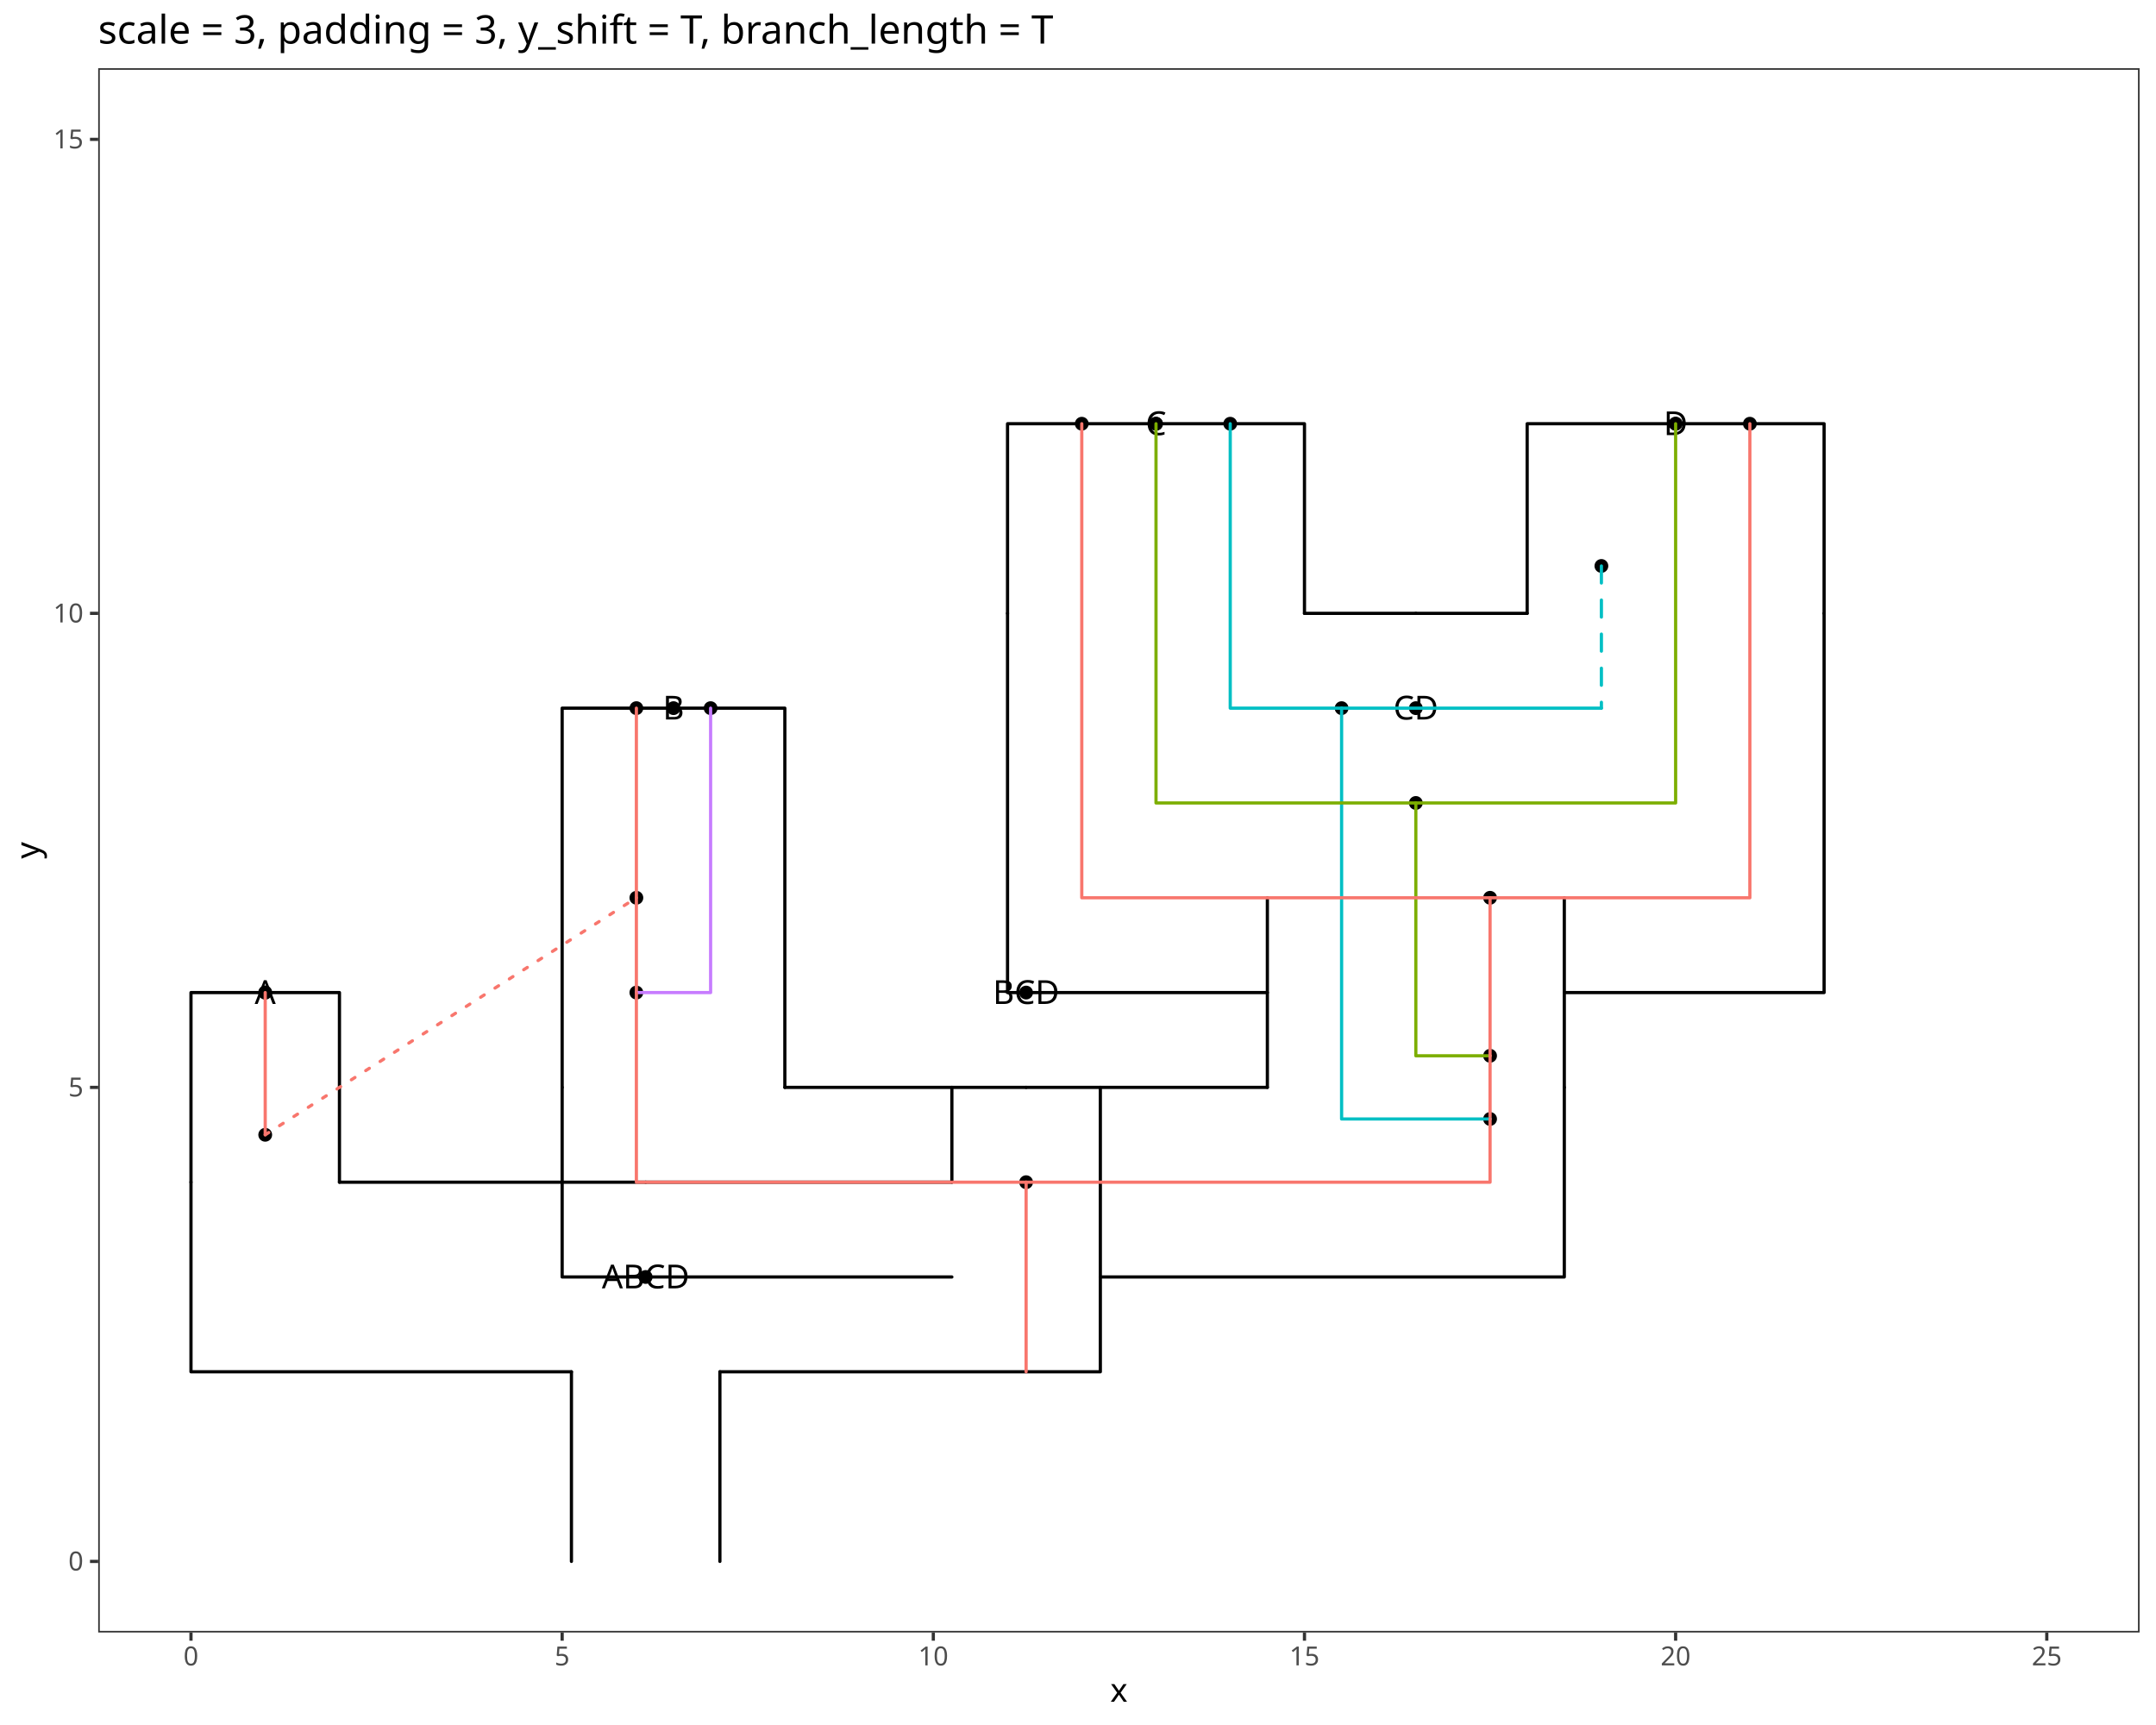
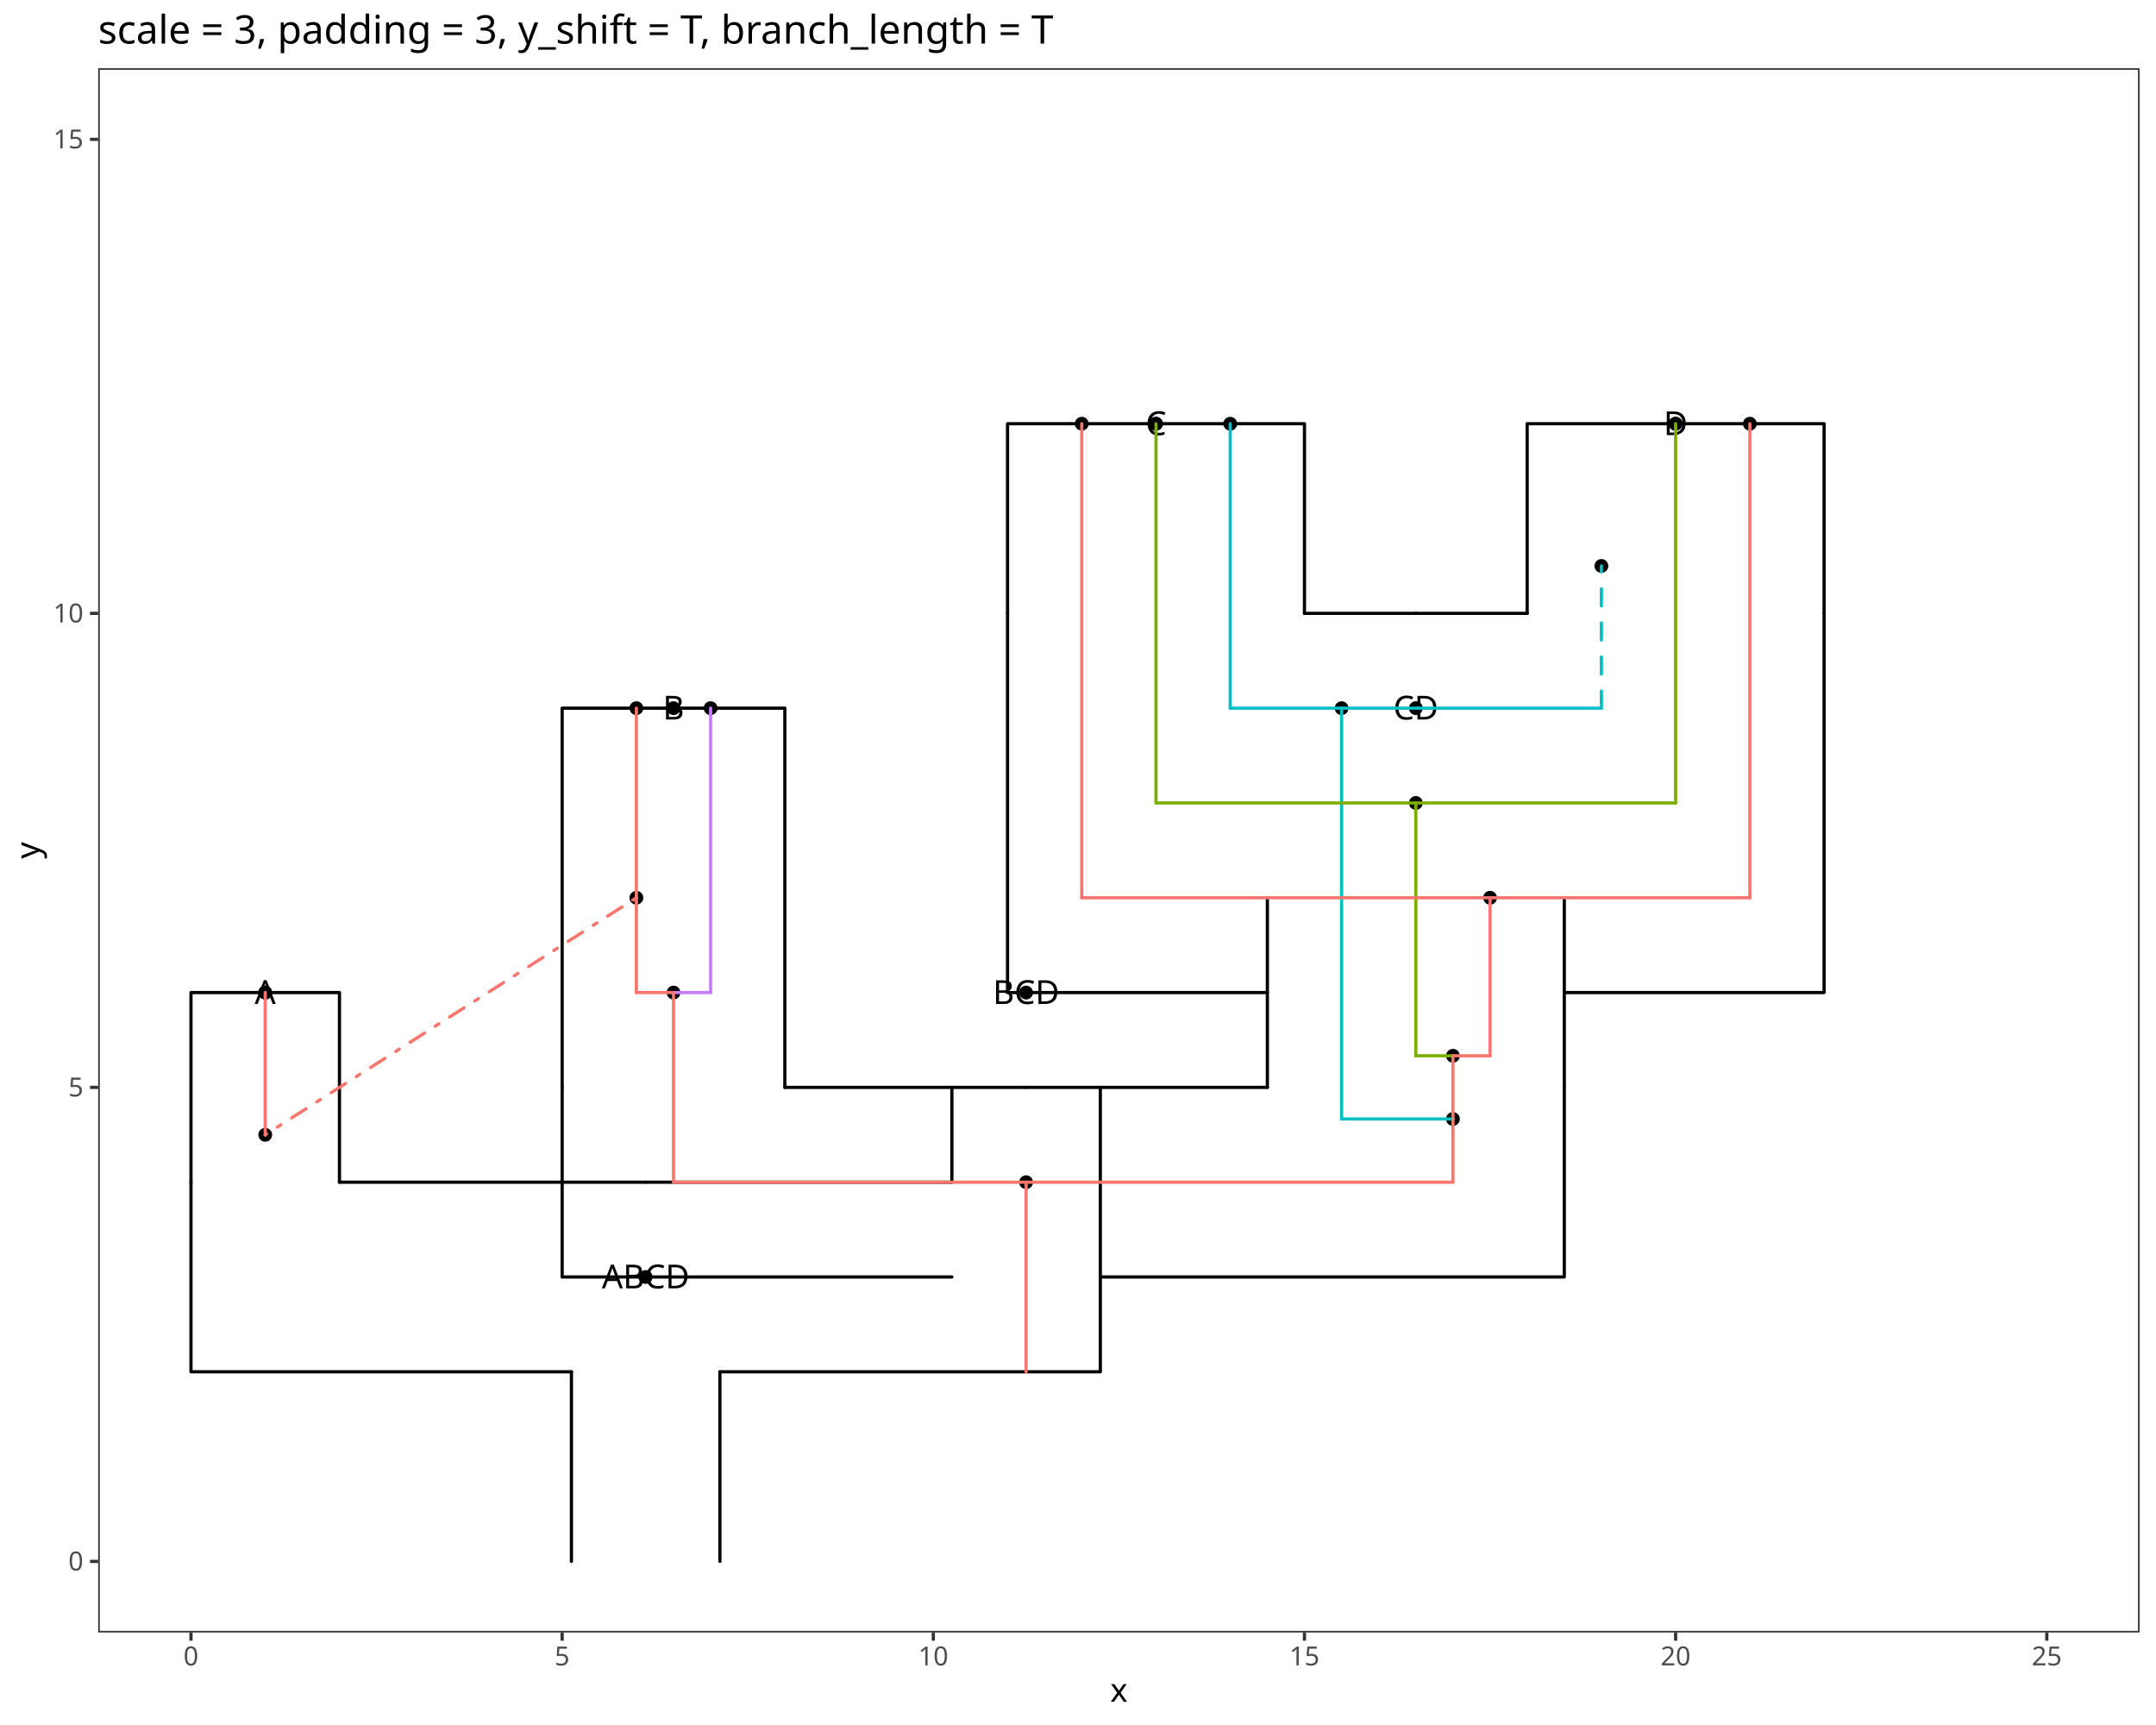
<svg xmlns="http://www.w3.org/2000/svg" class="svglite" data-engine-version="2.0" width="720.00pt" height="576.00pt" viewBox="0 0 720.00 576.00">
  <defs>
    <style type="text/css">
    .svglite line, .svglite polyline, .svglite polygon, .svglite path, .svglite rect, .svglite circle {
      fill: none;
      stroke: #000000;
      stroke-linecap: round;
      stroke-linejoin: round;
      stroke-miterlimit: 10.00;
    }
  </style>
  </defs>
  <rect width="100%" height="100%" style="stroke: none; fill: #FFFFFF;" />
  <defs>
    <clipPath id="cpMC4wMHw3MjAuMDB8MC4wMHw1NzYuMDA=">
      <rect x="0.00" y="0.00" width="720.00" height="576.00" />
    </clipPath>
  </defs>
  <g clip-path="url(#cpMC4wMHw3MjAuMDB8MC4wMHw1NzYuMDA=)">
    <rect x="0.00" y="0.00" width="720.00" height="576.00" style="stroke-width: 1.07; stroke: #FFFFFF; fill: #FFFFFF;" />
  </g>
  <defs>
    <clipPath id="cpMzIuNzl8NzE0LjUyfDIyLjc4fDU0NS4xMQ==">
      <rect x="32.79" y="22.78" width="681.73" height="522.33" />
    </clipPath>
  </defs>
  <g clip-path="url(#cpMzIuNzl8NzE0LjUyfDIyLjc4fDU0NS4xMQ==)">
    <rect x="32.79" y="22.78" width="681.73" height="522.33" style="stroke-width: 1.07; stroke: none; fill: #FFFFFF;" />
    <polyline points="63.78,394.75 63.78,331.43 113.36,331.43 113.36,394.75 " style="stroke-width: 1.07;" />
    <polyline points="113.36,394.75 215.62,394.75 " style="stroke-width: 1.07;" />
    <polyline points="215.62,394.75 317.88,394.75 " style="stroke-width: 1.07;" />
    <polyline points="63.78,394.75 63.78,458.06 190.83,458.06 " style="stroke-width: 1.07;" />
    <polyline points="240.41,458.06 367.46,458.06 367.46,394.75 " style="stroke-width: 1.07;" />
    <polyline points="190.83,521.37 190.83,458.06 " style="stroke-width: 1.07;" />
    <polyline points="240.41,458.06 240.41,521.37 " style="stroke-width: 1.07;" />
    <polyline points="187.73,363.09 187.73,236.46 262.10,236.46 262.10,363.09 " style="stroke-width: 1.07;" />
    <polyline points="262.10,363.09 342.67,363.09 " style="stroke-width: 1.07;" />
    <polyline points="342.67,363.09 423.24,363.09 " style="stroke-width: 1.07;" />
    <polyline points="187.73,363.09 187.73,426.40 317.88,426.40 " style="stroke-width: 1.07;" />
    <polyline points="367.46,426.40 522.40,426.40 522.40,363.09 " style="stroke-width: 1.07;" />
    <polyline points="317.88,394.75 317.88,363.09 " style="stroke-width: 1.07;" />
    <polyline points="367.46,363.09 367.46,394.75 " style="stroke-width: 1.07;" />
    <polyline points="336.47,204.81 336.47,141.49 435.63,141.49 435.63,204.81 " style="stroke-width: 1.07;" />
    <polyline points="435.63,204.81 472.82,204.81 " style="stroke-width: 1.07;" />
    <polyline points="472.82,204.81 510.00,204.81 " style="stroke-width: 1.07;" />
    <polyline points="336.47,204.81 336.47,331.43 423.24,331.43 " style="stroke-width: 1.07;" />
    <polyline points="522.40,331.43 609.16,331.43 609.16,204.81 " style="stroke-width: 1.07;" />
    <polyline points="423.24,363.09 423.24,299.78 " style="stroke-width: 1.07;" />
    <polyline points="522.40,299.78 522.40,363.09 " style="stroke-width: 1.07;" />
    <polyline points="510.00,204.81 510.00,141.49 609.16,141.49 609.16,204.81 " style="stroke-width: 1.07;" />
    <circle cx="88.57" cy="331.43" r="1.95" style="stroke-width: 0.71; fill: #000000;" />
    <circle cx="215.62" cy="426.40" r="1.95" style="stroke-width: 0.71; fill: #000000;" />
    <circle cx="224.92" cy="236.46" r="1.95" style="stroke-width: 0.71; fill: #000000;" />
    <circle cx="342.67" cy="331.43" r="1.95" style="stroke-width: 0.71; fill: #000000;" />
    <circle cx="386.05" cy="141.49" r="1.95" style="stroke-width: 0.71; fill: #000000;" />
    <circle cx="472.82" cy="236.46" r="1.95" style="stroke-width: 0.71; fill: #000000;" />
    <circle cx="559.58" cy="141.49" r="1.95" style="stroke-width: 0.71; fill: #000000;" />
    <text x="88.57" y="335.23" text-anchor="middle" style="font-size: 11.04px; font-family: sans;" textLength="7.37px" lengthAdjust="spacingAndGlyphs">A</text>
    <text x="215.62" y="430.20" text-anchor="middle" style="font-size: 11.04px; font-family: sans;" textLength="30.68px" lengthAdjust="spacingAndGlyphs">ABCD</text>
    <text x="224.92" y="240.26" text-anchor="middle" style="font-size: 11.04px; font-family: sans;" textLength="7.37px" lengthAdjust="spacingAndGlyphs">B</text>
    <text x="342.67" y="335.23" text-anchor="middle" style="font-size: 11.04px; font-family: sans;" textLength="23.32px" lengthAdjust="spacingAndGlyphs">BCD</text>
    <text x="386.05" y="145.29" text-anchor="middle" style="font-size: 11.04px; font-family: sans;" textLength="7.98px" lengthAdjust="spacingAndGlyphs">C</text>
    <text x="472.82" y="240.26" text-anchor="middle" style="font-size: 11.04px; font-family: sans;" textLength="15.95px" lengthAdjust="spacingAndGlyphs">CD</text>
    <text x="559.58" y="145.29" text-anchor="middle" style="font-size: 11.04px; font-family: sans;" textLength="7.98px" lengthAdjust="spacingAndGlyphs">D</text>
    <circle cx="88.57" cy="331.43" r="1.95" style="stroke-width: 0.71; fill: #000000;" />
    <circle cx="559.58" cy="141.49" r="1.95" style="stroke-width: 0.71; fill: #000000;" />
    <circle cx="472.82" cy="268.12" r="1.95" style="stroke-width: 0.71; fill: #000000;" />
-     <circle cx="497.61" cy="352.54" r="1.95" style="stroke-width: 0.71; fill: #000000;" />
+     <circle cx="485.21" cy="352.54" r="1.95" style="stroke-width: 0.71; fill: #000000;" />
    <circle cx="410.84" cy="141.49" r="1.95" style="stroke-width: 0.71; fill: #000000;" />
    <circle cx="534.79" cy="188.98" r="1.95" style="stroke-width: 0.71; fill: #000000;" />
    <circle cx="448.03" cy="236.46" r="1.95" style="stroke-width: 0.71; fill: #000000;" />
-     <circle cx="497.61" cy="373.64" r="1.95" style="stroke-width: 0.71; fill: #000000;" />
+     <circle cx="485.21" cy="373.64" r="1.95" style="stroke-width: 0.71; fill: #000000;" />
    <circle cx="342.67" cy="394.75" r="1.95" style="stroke-width: 0.71; fill: #000000;" />
    <circle cx="88.57" cy="378.92" r="1.95" style="stroke-width: 0.71; fill: #000000;" />
    <circle cx="212.52" cy="236.46" r="1.95" style="stroke-width: 0.71; fill: #000000;" />
    <circle cx="212.52" cy="299.78" r="1.95" style="stroke-width: 0.71; fill: #000000;" />
    <circle cx="237.31" cy="236.46" r="1.95" style="stroke-width: 0.71; fill: #000000;" />
-     <circle cx="212.52" cy="331.43" r="1.95" style="stroke-width: 0.71; fill: #000000;" />
+     <circle cx="224.92" cy="331.43" r="1.95" style="stroke-width: 0.71; fill: #000000;" />
    <circle cx="361.26" cy="141.49" r="1.95" style="stroke-width: 0.71; fill: #000000;" />
    <circle cx="584.37" cy="141.49" r="1.95" style="stroke-width: 0.71; fill: #000000;" />
    <circle cx="497.61" cy="299.78" r="1.95" style="stroke-width: 0.71; fill: #000000;" />
    <circle cx="386.05" cy="141.49" r="1.95" style="stroke-width: 0.71; fill: #000000;" />
-     <polyline points="88.57,331.43 88.57,378.92 88.57,378.92 " style="stroke-width: 1.07; stroke: #F8766D;" />
-     <polyline points="472.82,268.12 559.58,268.12 559.58,141.49 " style="stroke-width: 1.07; stroke: #7CAE00;" />
-     <polyline points="472.82,268.12 472.82,352.54 497.61,352.54 " style="stroke-width: 1.07; stroke: #7CAE00;" />
-     <polyline points="497.61,352.54 497.61,373.64 497.61,373.64 " style="stroke-width: 1.07; stroke: #F8766D;" />
-     <polyline points="410.84,141.49 410.84,236.46 448.03,236.46 " style="stroke-width: 1.07; stroke: #00BFC4;" />
-     <polyline points="448.03,236.46 534.79,236.46 " style="stroke-width: 1.07; stroke: #00BFC4;" />
-     <polyline points="534.79,188.98 534.79,236.46 " style="stroke-width: 1.07; stroke: #00BFC4; stroke-dasharray: 5.69,5.69;" />
-     <polyline points="448.03,236.46 448.03,373.64 497.61,373.64 " style="stroke-width: 1.07; stroke: #00BFC4;" />
-     <polyline points="342.67,394.75 497.61,394.75 497.61,373.64 " style="stroke-width: 1.07; stroke: #F8766D;" />
-     <polyline points="342.67,394.75 342.67,458.06 " style="stroke-width: 1.07; stroke: #F8766D;" />
-     <polyline points="88.57,378.92 212.52,299.78 " style="stroke-width: 1.07; stroke: #F8766D; stroke-dasharray: 1.42,4.27;" />
-     <polyline points="212.52,236.46 212.52,299.78 212.52,299.78 " style="stroke-width: 1.07; stroke: #F8766D;" />
-     <polyline points="212.52,299.78 212.52,331.43 212.52,331.43 " style="stroke-width: 1.07; stroke: #F8766D;" />
-     <polyline points="212.52,331.43 237.31,331.43 237.31,236.46 " style="stroke-width: 1.07; stroke: #C77CFF;" />
-     <polyline points="212.52,331.43 212.52,394.75 342.67,394.75 " style="stroke-width: 1.07; stroke: #F8766D;" />
-     <polyline points="361.26,141.49 361.26,299.78 497.61,299.78 " style="stroke-width: 1.07; stroke: #F8766D;" />
-     <polyline points="497.61,299.78 584.37,299.78 584.37,141.49 " style="stroke-width: 1.07; stroke: #F8766D;" />
-     <polyline points="497.61,299.78 497.61,352.54 497.61,352.54 " style="stroke-width: 1.07; stroke: #F8766D;" />
-     <polyline points="386.05,141.49 386.05,268.12 472.82,268.12 " style="stroke-width: 1.07; stroke: #7CAE00;" />
+     <line x1="88.57" y1="378.92" x2="88.57" y2="378.92" style="stroke-width: 1.07; stroke: #F8766D;" />
+     <line x1="88.57" y1="378.92" x2="88.57" y2="331.43" style="stroke-width: 1.07; stroke: #F8766D;" />
+     <line x1="472.82" y1="268.12" x2="559.58" y2="268.12" style="stroke-width: 1.07; stroke: #7CAE00;" />
+     <line x1="559.58" y1="268.12" x2="559.58" y2="141.49" style="stroke-width: 1.07; stroke: #7CAE00;" />
+     <line x1="485.21" y1="352.54" x2="472.82" y2="352.54" style="stroke-width: 1.07; stroke: #7CAE00;" />
+     <line x1="472.82" y1="352.54" x2="472.82" y2="268.12" style="stroke-width: 1.07; stroke: #7CAE00;" />
+     <line x1="485.21" y1="373.64" x2="485.21" y2="373.64" style="stroke-width: 1.07; stroke: #F8766D;" />
+     <line x1="485.21" y1="373.64" x2="485.21" y2="352.54" style="stroke-width: 1.07; stroke: #F8766D;" />
+     <line x1="448.03" y1="236.46" x2="410.84" y2="236.46" style="stroke-width: 1.07; stroke: #00BFC4;" />
+     <line x1="410.84" y1="236.46" x2="410.84" y2="141.49" style="stroke-width: 1.07; stroke: #00BFC4;" />
+     <line x1="448.03" y1="236.46" x2="534.79" y2="236.46" style="stroke-width: 1.07; stroke: #00BFC4;" />
+     <line x1="534.79" y1="236.46" x2="534.79" y2="188.98" style="stroke-width: 1.07; stroke: #00BFC4; stroke-dasharray: 5.69,5.69;" />
+     <line x1="485.21" y1="373.64" x2="448.03" y2="373.64" style="stroke-width: 1.07; stroke: #00BFC4;" />
+     <line x1="448.03" y1="373.64" x2="448.03" y2="236.46" style="stroke-width: 1.07; stroke: #00BFC4;" />
+     <line x1="342.67" y1="394.75" x2="485.21" y2="394.75" style="stroke-width: 1.07; stroke: #F8766D;" />
+     <line x1="485.21" y1="394.75" x2="485.21" y2="373.64" style="stroke-width: 1.07; stroke: #F8766D;" />
+     <line x1="342.67" y1="458.06" x2="342.67" y2="394.75" style="stroke-width: 1.07; stroke: #F8766D;" />
+     <line x1="212.52" y1="299.78" x2="88.57" y2="378.92" style="stroke-width: 1.07; stroke: #F8766D; stroke-dasharray: 1.42,4.27,5.69,4.27;" />
+     <line x1="212.52" y1="299.78" x2="212.52" y2="299.78" style="stroke-width: 1.07; stroke: #F8766D;" />
+     <line x1="212.52" y1="299.78" x2="212.52" y2="236.46" style="stroke-width: 1.07; stroke: #F8766D;" />
+     <line x1="224.92" y1="331.43" x2="212.52" y2="331.43" style="stroke-width: 1.07; stroke: #F8766D;" />
+     <line x1="212.52" y1="331.43" x2="212.52" y2="299.78" style="stroke-width: 1.07; stroke: #F8766D;" />
+     <line x1="224.92" y1="331.43" x2="237.31" y2="331.43" style="stroke-width: 1.07; stroke: #C77CFF;" />
+     <line x1="237.31" y1="331.43" x2="237.31" y2="236.46" style="stroke-width: 1.07; stroke: #C77CFF;" />
+     <line x1="342.67" y1="394.75" x2="224.92" y2="394.75" style="stroke-width: 1.07; stroke: #F8766D;" />
+     <line x1="224.92" y1="394.75" x2="224.92" y2="331.43" style="stroke-width: 1.07; stroke: #F8766D;" />
+     <line x1="497.61" y1="299.78" x2="361.26" y2="299.78" style="stroke-width: 1.07; stroke: #F8766D;" />
+     <line x1="361.26" y1="299.78" x2="361.26" y2="141.49" style="stroke-width: 1.07; stroke: #F8766D;" />
+     <line x1="497.61" y1="299.78" x2="584.37" y2="299.78" style="stroke-width: 1.07; stroke: #F8766D;" />
+     <line x1="584.37" y1="299.78" x2="584.37" y2="141.49" style="stroke-width: 1.07; stroke: #F8766D;" />
+     <line x1="485.21" y1="352.54" x2="497.61" y2="352.54" style="stroke-width: 1.07; stroke: #F8766D;" />
+     <line x1="497.61" y1="352.54" x2="497.61" y2="299.78" style="stroke-width: 1.07; stroke: #F8766D;" />
+     <line x1="472.82" y1="268.12" x2="386.05" y2="268.12" style="stroke-width: 1.07; stroke: #7CAE00;" />
+     <line x1="386.05" y1="268.12" x2="386.05" y2="141.49" style="stroke-width: 1.07; stroke: #7CAE00;" />
    <circle cx="683.53" cy="46.53" r="1.95" style="stroke-width: 0.71; stroke: none;" />
    <circle cx="215.62" cy="521.37" r="1.95" style="stroke-width: 0.71; stroke: none;" />
    <rect x="32.79" y="22.78" width="681.73" height="522.33" style="stroke-width: 1.07; stroke: #333333;" />
  </g>
  <g clip-path="url(#cpMC4wMHw3MjAuMDB8MC4wMHw1NzYuMDA=)">
    <text x="27.86" y="524.40" text-anchor="end" style="font-size: 8.80px; fill: #4D4D4D; font-family: sans;" textLength="4.89px" lengthAdjust="spacingAndGlyphs">0</text>
    <text x="27.86" y="366.12" text-anchor="end" style="font-size: 8.80px; fill: #4D4D4D; font-family: sans;" textLength="4.89px" lengthAdjust="spacingAndGlyphs">5</text>
    <text x="27.86" y="207.84" text-anchor="end" style="font-size: 8.80px; fill: #4D4D4D; font-family: sans;" textLength="9.79px" lengthAdjust="spacingAndGlyphs">10</text>
    <text x="27.86" y="49.55" text-anchor="end" style="font-size: 8.80px; fill: #4D4D4D; font-family: sans;" textLength="9.79px" lengthAdjust="spacingAndGlyphs">15</text>
    <polyline points="30.05,521.37 32.79,521.37 " style="stroke-width: 1.07; stroke: #333333; stroke-linecap: butt;" />
    <polyline points="30.05,363.09 32.79,363.09 " style="stroke-width: 1.07; stroke: #333333; stroke-linecap: butt;" />
    <polyline points="30.05,204.81 32.79,204.81 " style="stroke-width: 1.07; stroke: #333333; stroke-linecap: butt;" />
    <polyline points="30.05,46.53 32.79,46.53 " style="stroke-width: 1.07; stroke: #333333; stroke-linecap: butt;" />
    <polyline points="63.78,547.85 63.78,545.11 " style="stroke-width: 1.07; stroke: #333333; stroke-linecap: butt;" />
    <polyline points="187.73,547.85 187.73,545.11 " style="stroke-width: 1.07; stroke: #333333; stroke-linecap: butt;" />
    <polyline points="311.68,547.85 311.68,545.11 " style="stroke-width: 1.07; stroke: #333333; stroke-linecap: butt;" />
    <polyline points="435.63,547.85 435.63,545.11 " style="stroke-width: 1.07; stroke: #333333; stroke-linecap: butt;" />
    <polyline points="559.58,547.85 559.58,545.11 " style="stroke-width: 1.07; stroke: #333333; stroke-linecap: butt;" />
    <polyline points="683.53,547.85 683.53,545.11 " style="stroke-width: 1.07; stroke: #333333; stroke-linecap: butt;" />
    <text x="63.78" y="556.10" text-anchor="middle" style="font-size: 8.80px; fill: #4D4D4D; font-family: sans;" textLength="4.89px" lengthAdjust="spacingAndGlyphs">0</text>
    <text x="187.73" y="556.10" text-anchor="middle" style="font-size: 8.80px; fill: #4D4D4D; font-family: sans;" textLength="4.89px" lengthAdjust="spacingAndGlyphs">5</text>
    <text x="311.68" y="556.10" text-anchor="middle" style="font-size: 8.80px; fill: #4D4D4D; font-family: sans;" textLength="9.79px" lengthAdjust="spacingAndGlyphs">10</text>
    <text x="435.63" y="556.10" text-anchor="middle" style="font-size: 8.80px; fill: #4D4D4D; font-family: sans;" textLength="9.79px" lengthAdjust="spacingAndGlyphs">15</text>
    <text x="559.58" y="556.10" text-anchor="middle" style="font-size: 8.80px; fill: #4D4D4D; font-family: sans;" textLength="9.79px" lengthAdjust="spacingAndGlyphs">20</text>
    <text x="683.53" y="556.10" text-anchor="middle" style="font-size: 8.80px; fill: #4D4D4D; font-family: sans;" textLength="9.79px" lengthAdjust="spacingAndGlyphs">25</text>
    <text x="373.66" y="568.24" text-anchor="middle" style="font-size: 11.00px; font-family: sans;" textLength="5.50px" lengthAdjust="spacingAndGlyphs">x</text>
    <text transform="translate(13.05,283.95) rotate(-90)" text-anchor="middle" style="font-size: 11.00px; font-family: sans;" textLength="5.50px" lengthAdjust="spacingAndGlyphs">y</text>
    <text x="32.79" y="14.56" style="font-size: 13.20px; font-family: sans;" textLength="312.64px" lengthAdjust="spacingAndGlyphs">scale = 3, padding = 3, y_shift = T, branch_length = T</text>
  </g>
</svg>
